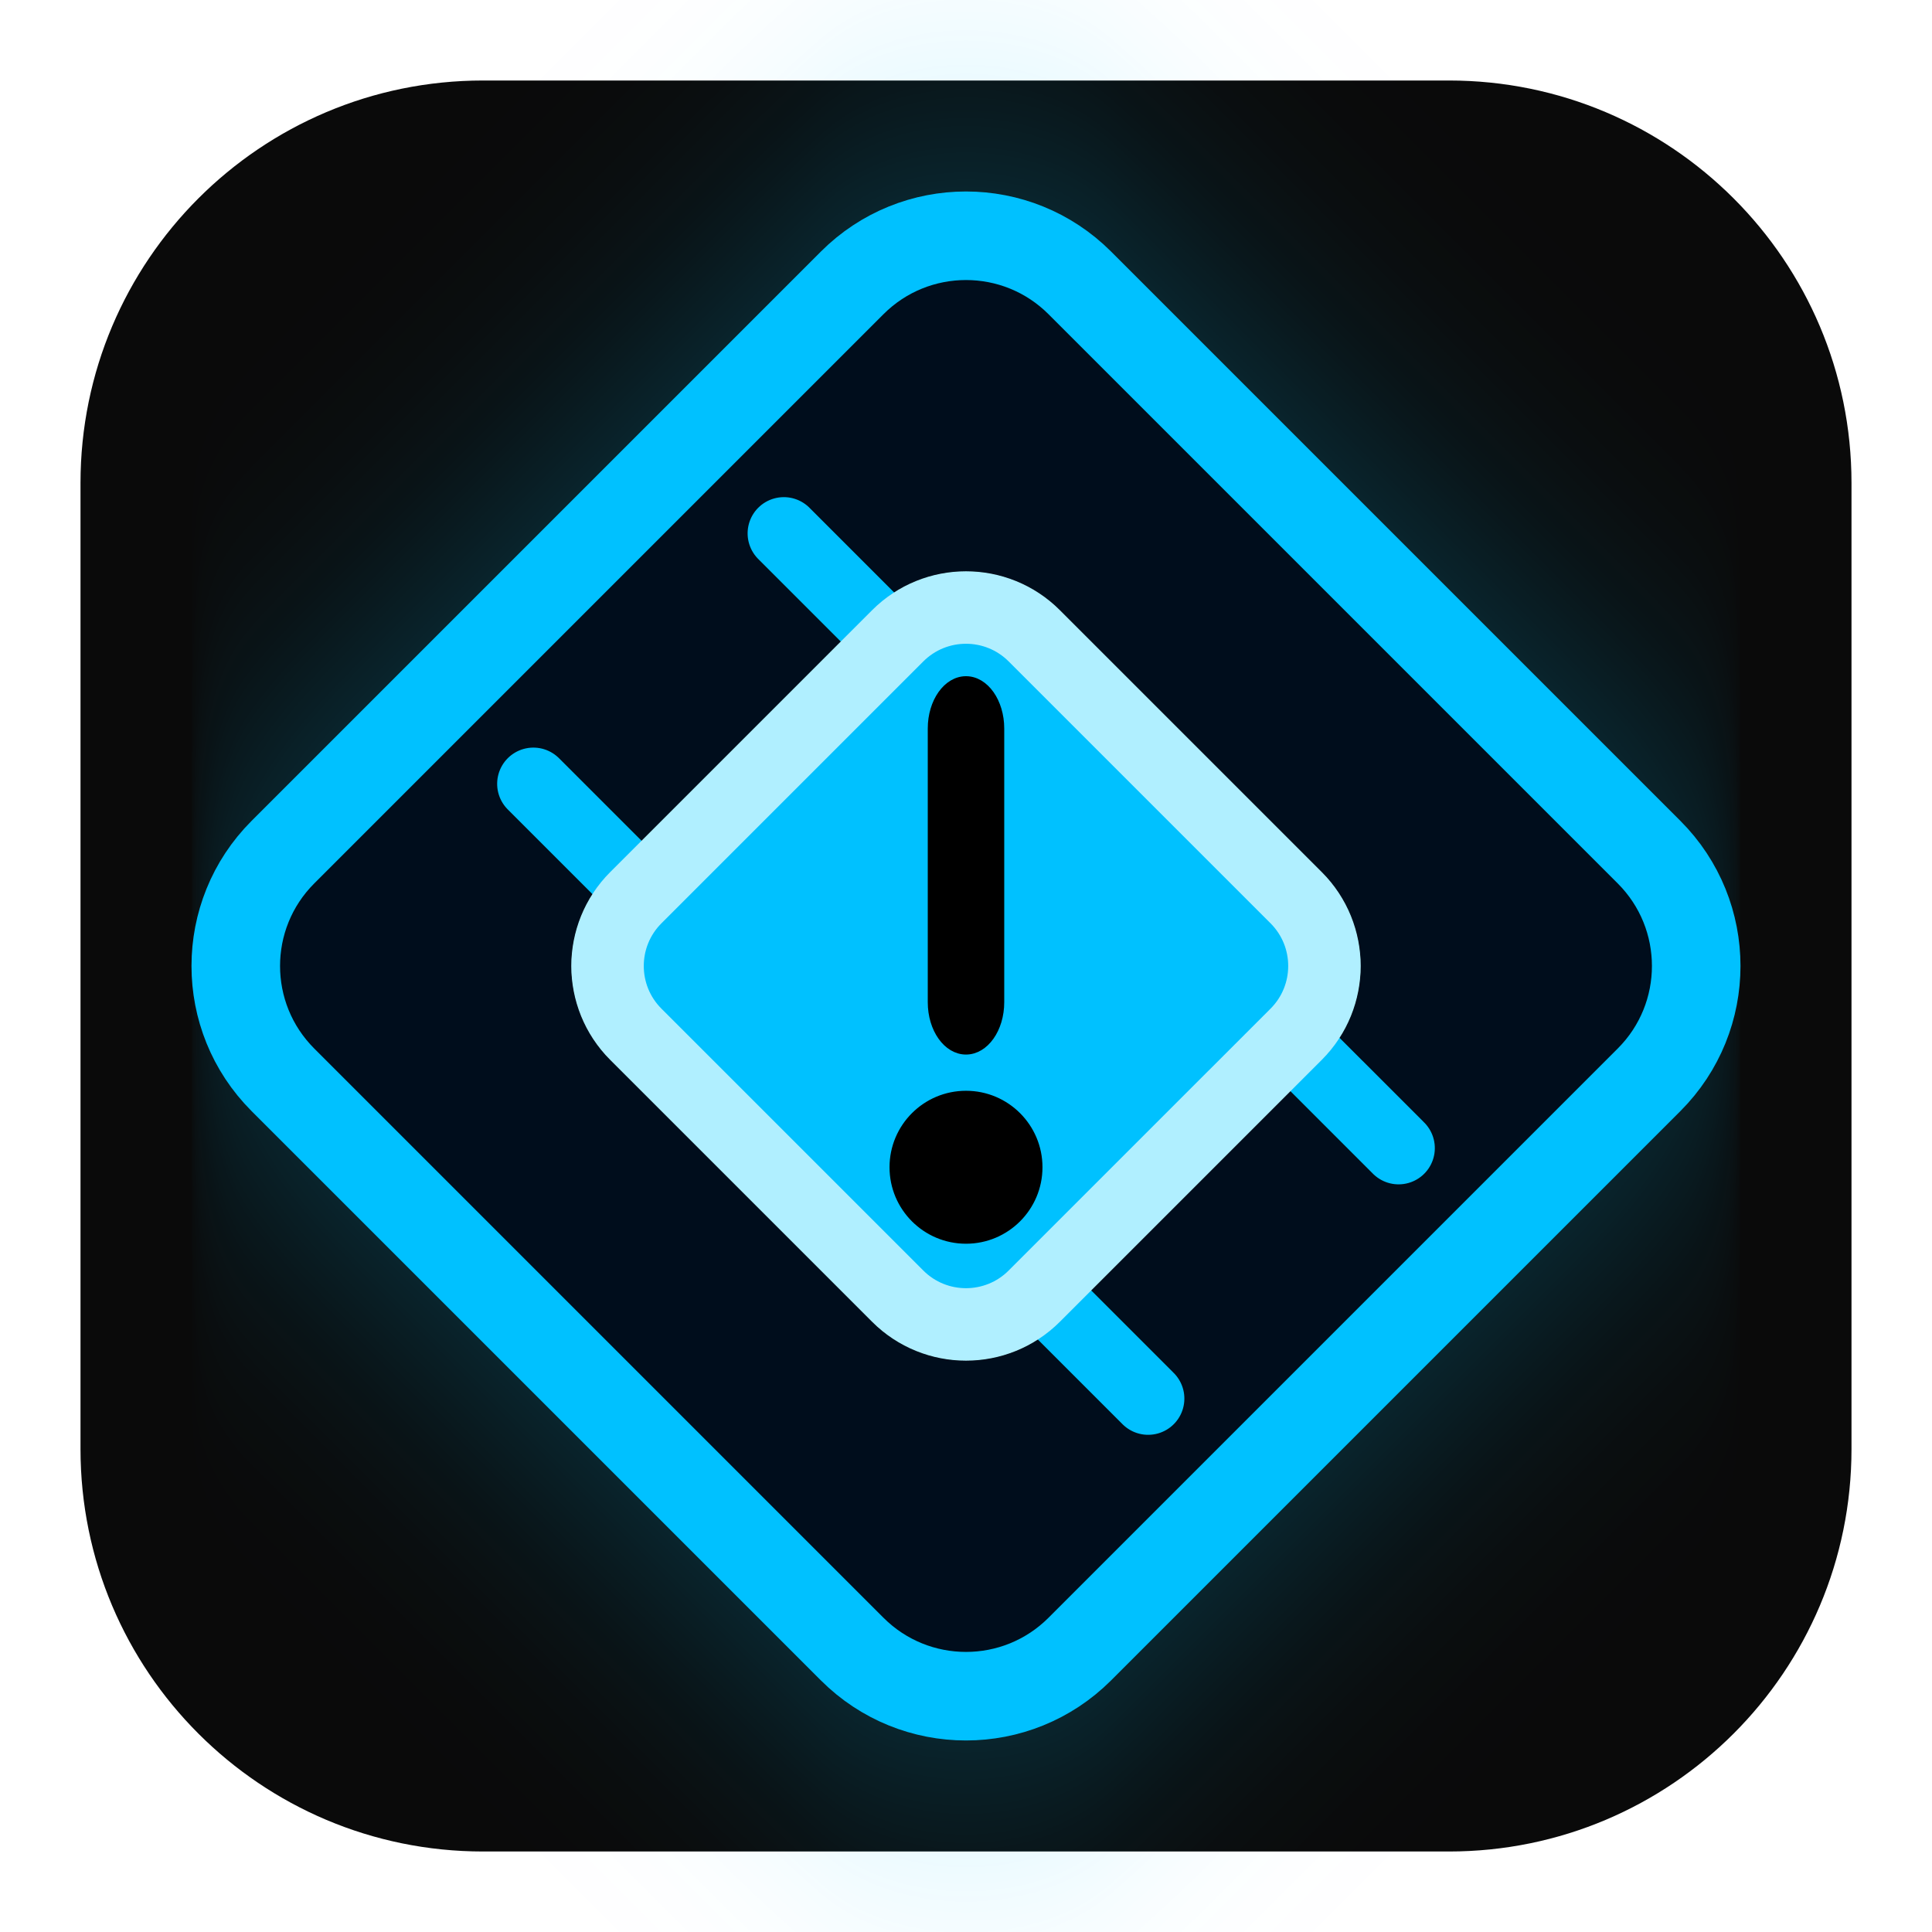
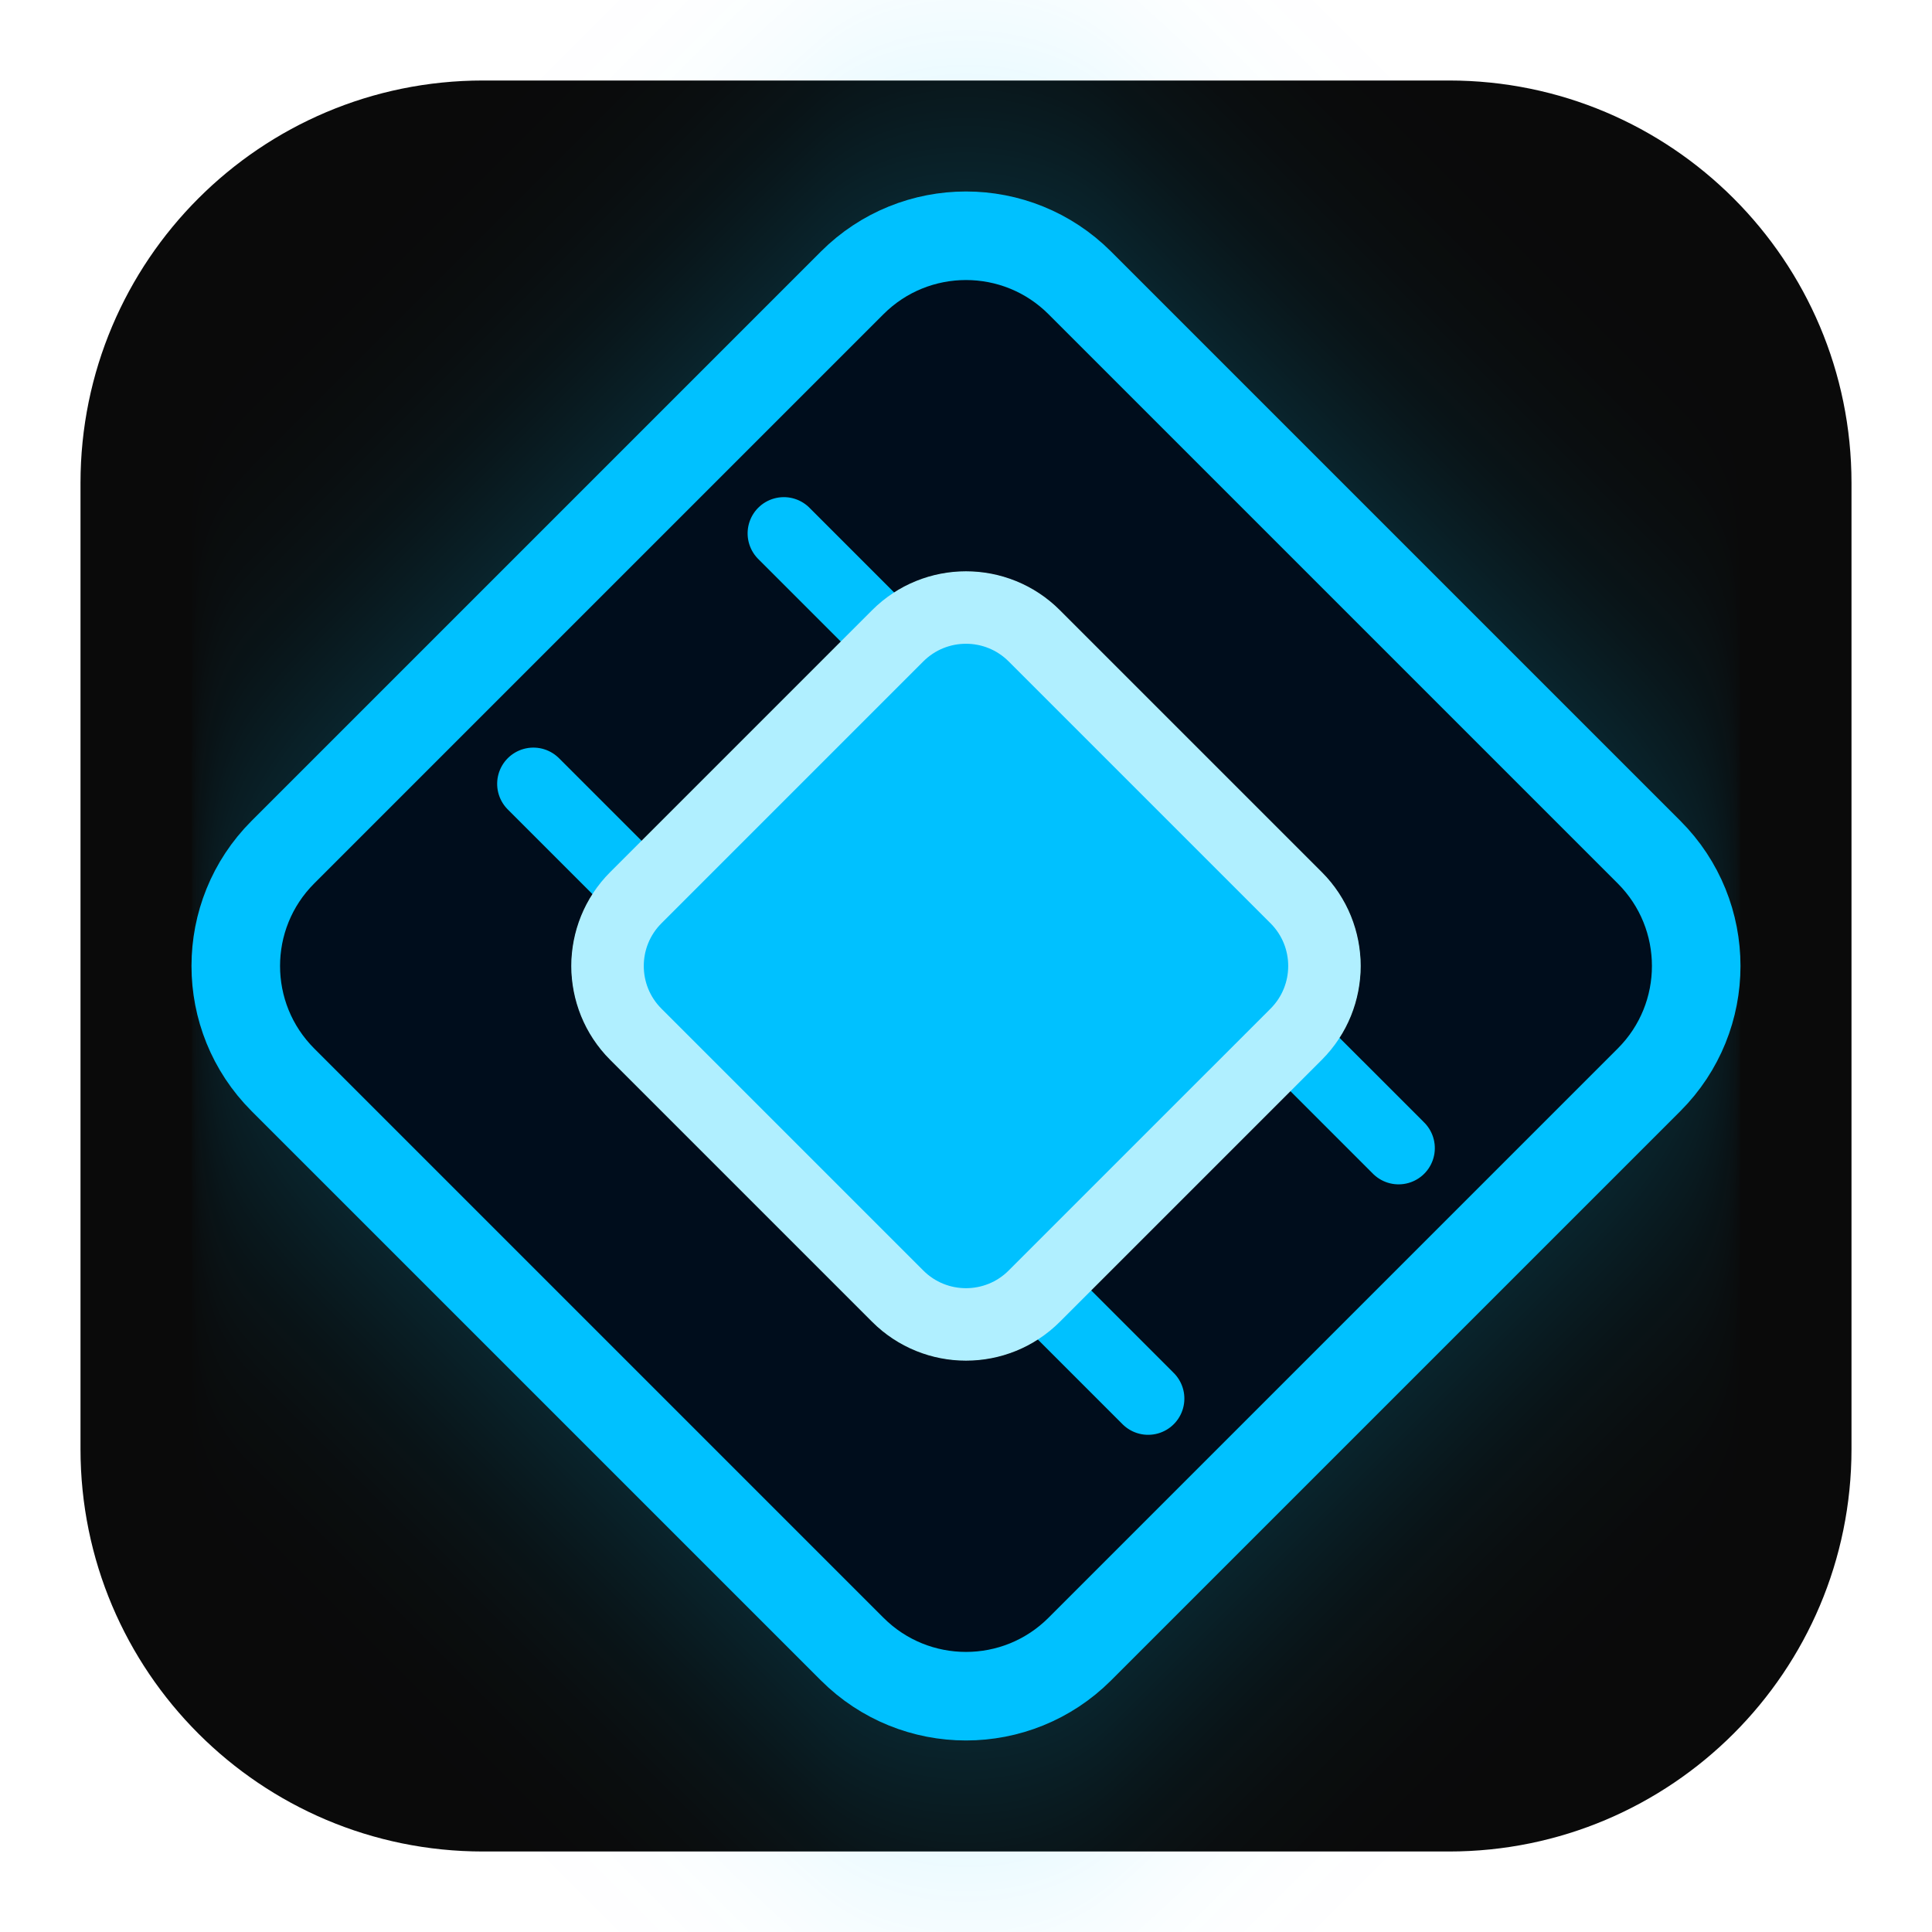
<svg xmlns="http://www.w3.org/2000/svg" viewBox="0 0 24 24" shape-rendering="geometricPrecision" stroke-linecap="round" stroke-linejoin="round">
  <rect x="1" y="1" width="22" height="22" rx="5" fill="#0a0a0a" />
  <filter id="a" x="-50%" y="-50%" width="200%" height="200%" color-interpolation-filters="linearRGB">
    <feDropShadow dx="0" dy="0" stdDeviation="2.2" flood-color="#00c1ff" flood-opacity=".75" />
    <feDropShadow dx="0" dy="0" stdDeviation="4" flood-color="#00c1ff" flood-opacity=".28" />
  </filter>
  <filter id="b" x="-50%" y="-50%" width="200%" height="200%" color-interpolation-filters="linearRGB">
    <feGaussianBlur in="SourceAlpha" stdDeviation=".35" result="b" />
    <feComposite in="b" in2="SourceAlpha" operator="arithmetic" k2="-1" k3="1" result="i" />
    <feColorMatrix in="i" values="0 0 0 0 0 0 0 0 0 0 0 0 0 0 0 0 0 0 0.22 0" />
    <feComposite in="SourceGraphic" in2="i" />
  </filter>
  <g transform="rotate(45 -8.485 20.485)" filter="url(#a)">
    <rect x="-7" y="-7" width="14" height="14" rx="2" fill="#05101a" stroke="#00c1ff" stroke-width="1.1" />
    <path stroke="#00c1ff" stroke-width=".9" d="M-5.4-2.2H5.4M-5.4 2.2H5.4" />
    <rect x="-3.5" y="-3.5" width="7" height="7" rx="1.2" fill="#00c1ff" stroke="#b0efff" stroke-width=".9" filter="url(#b)" />
  </g>
-   <rect x="11.575" y="8.45" width=".85" height="4.6" rx=".6" stroke="#000" stroke-width=".1" />
-   <circle cx="12" cy="14.5" r=".9" stroke="#000" stroke-width=".1" />
</svg>
